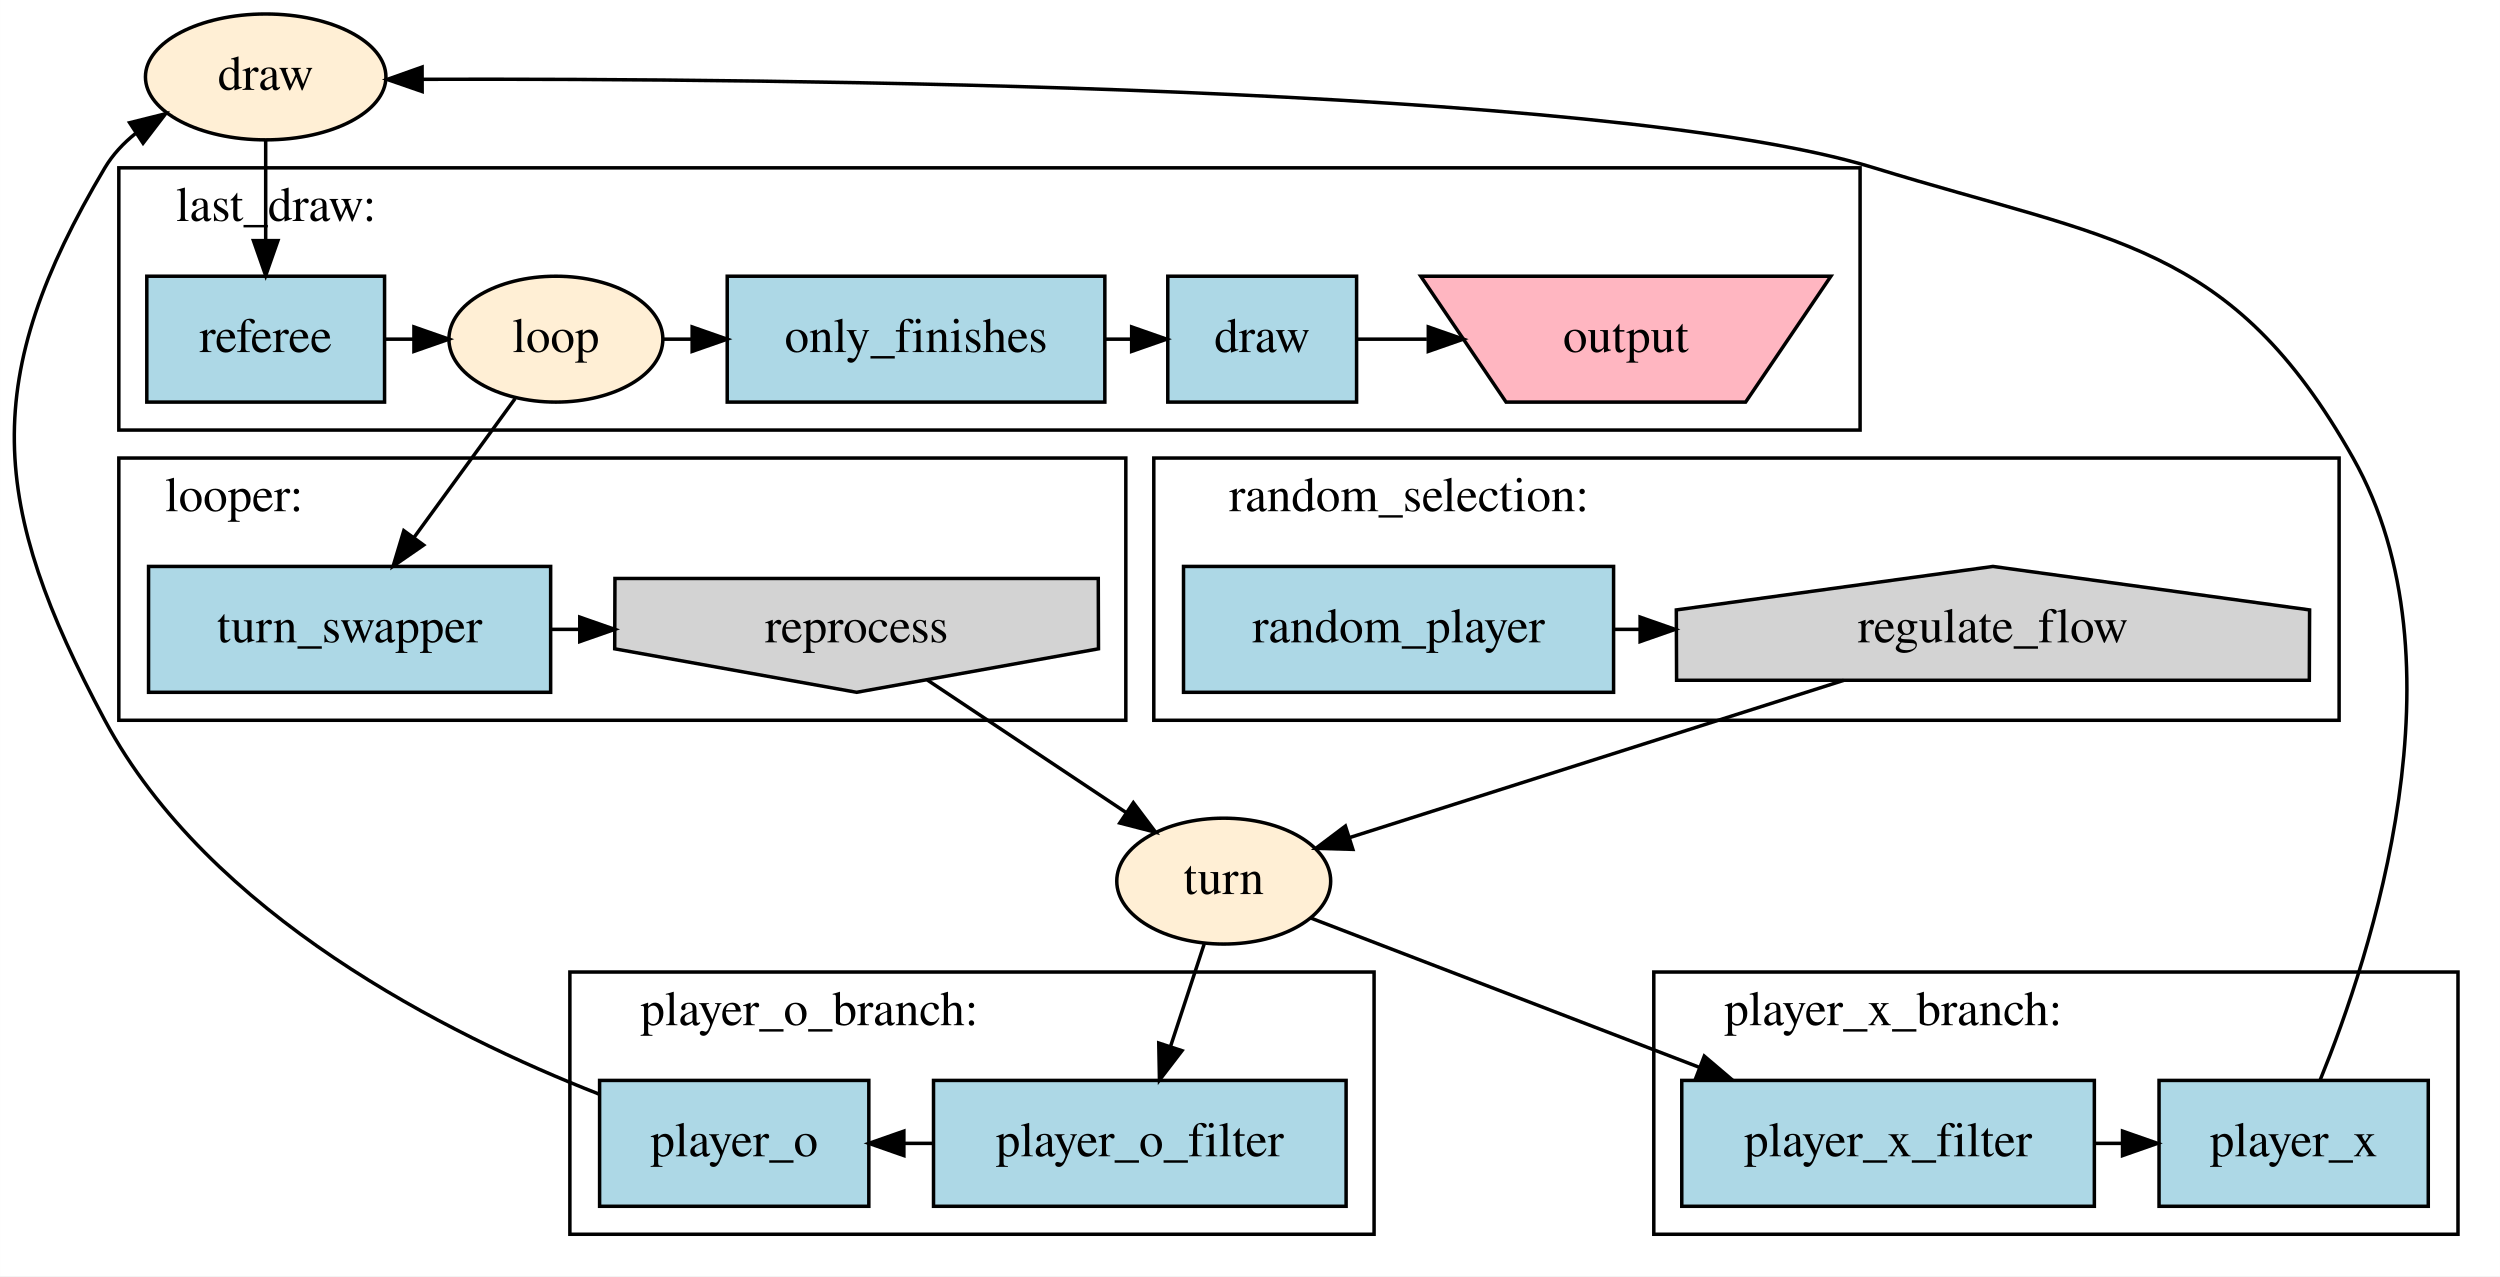
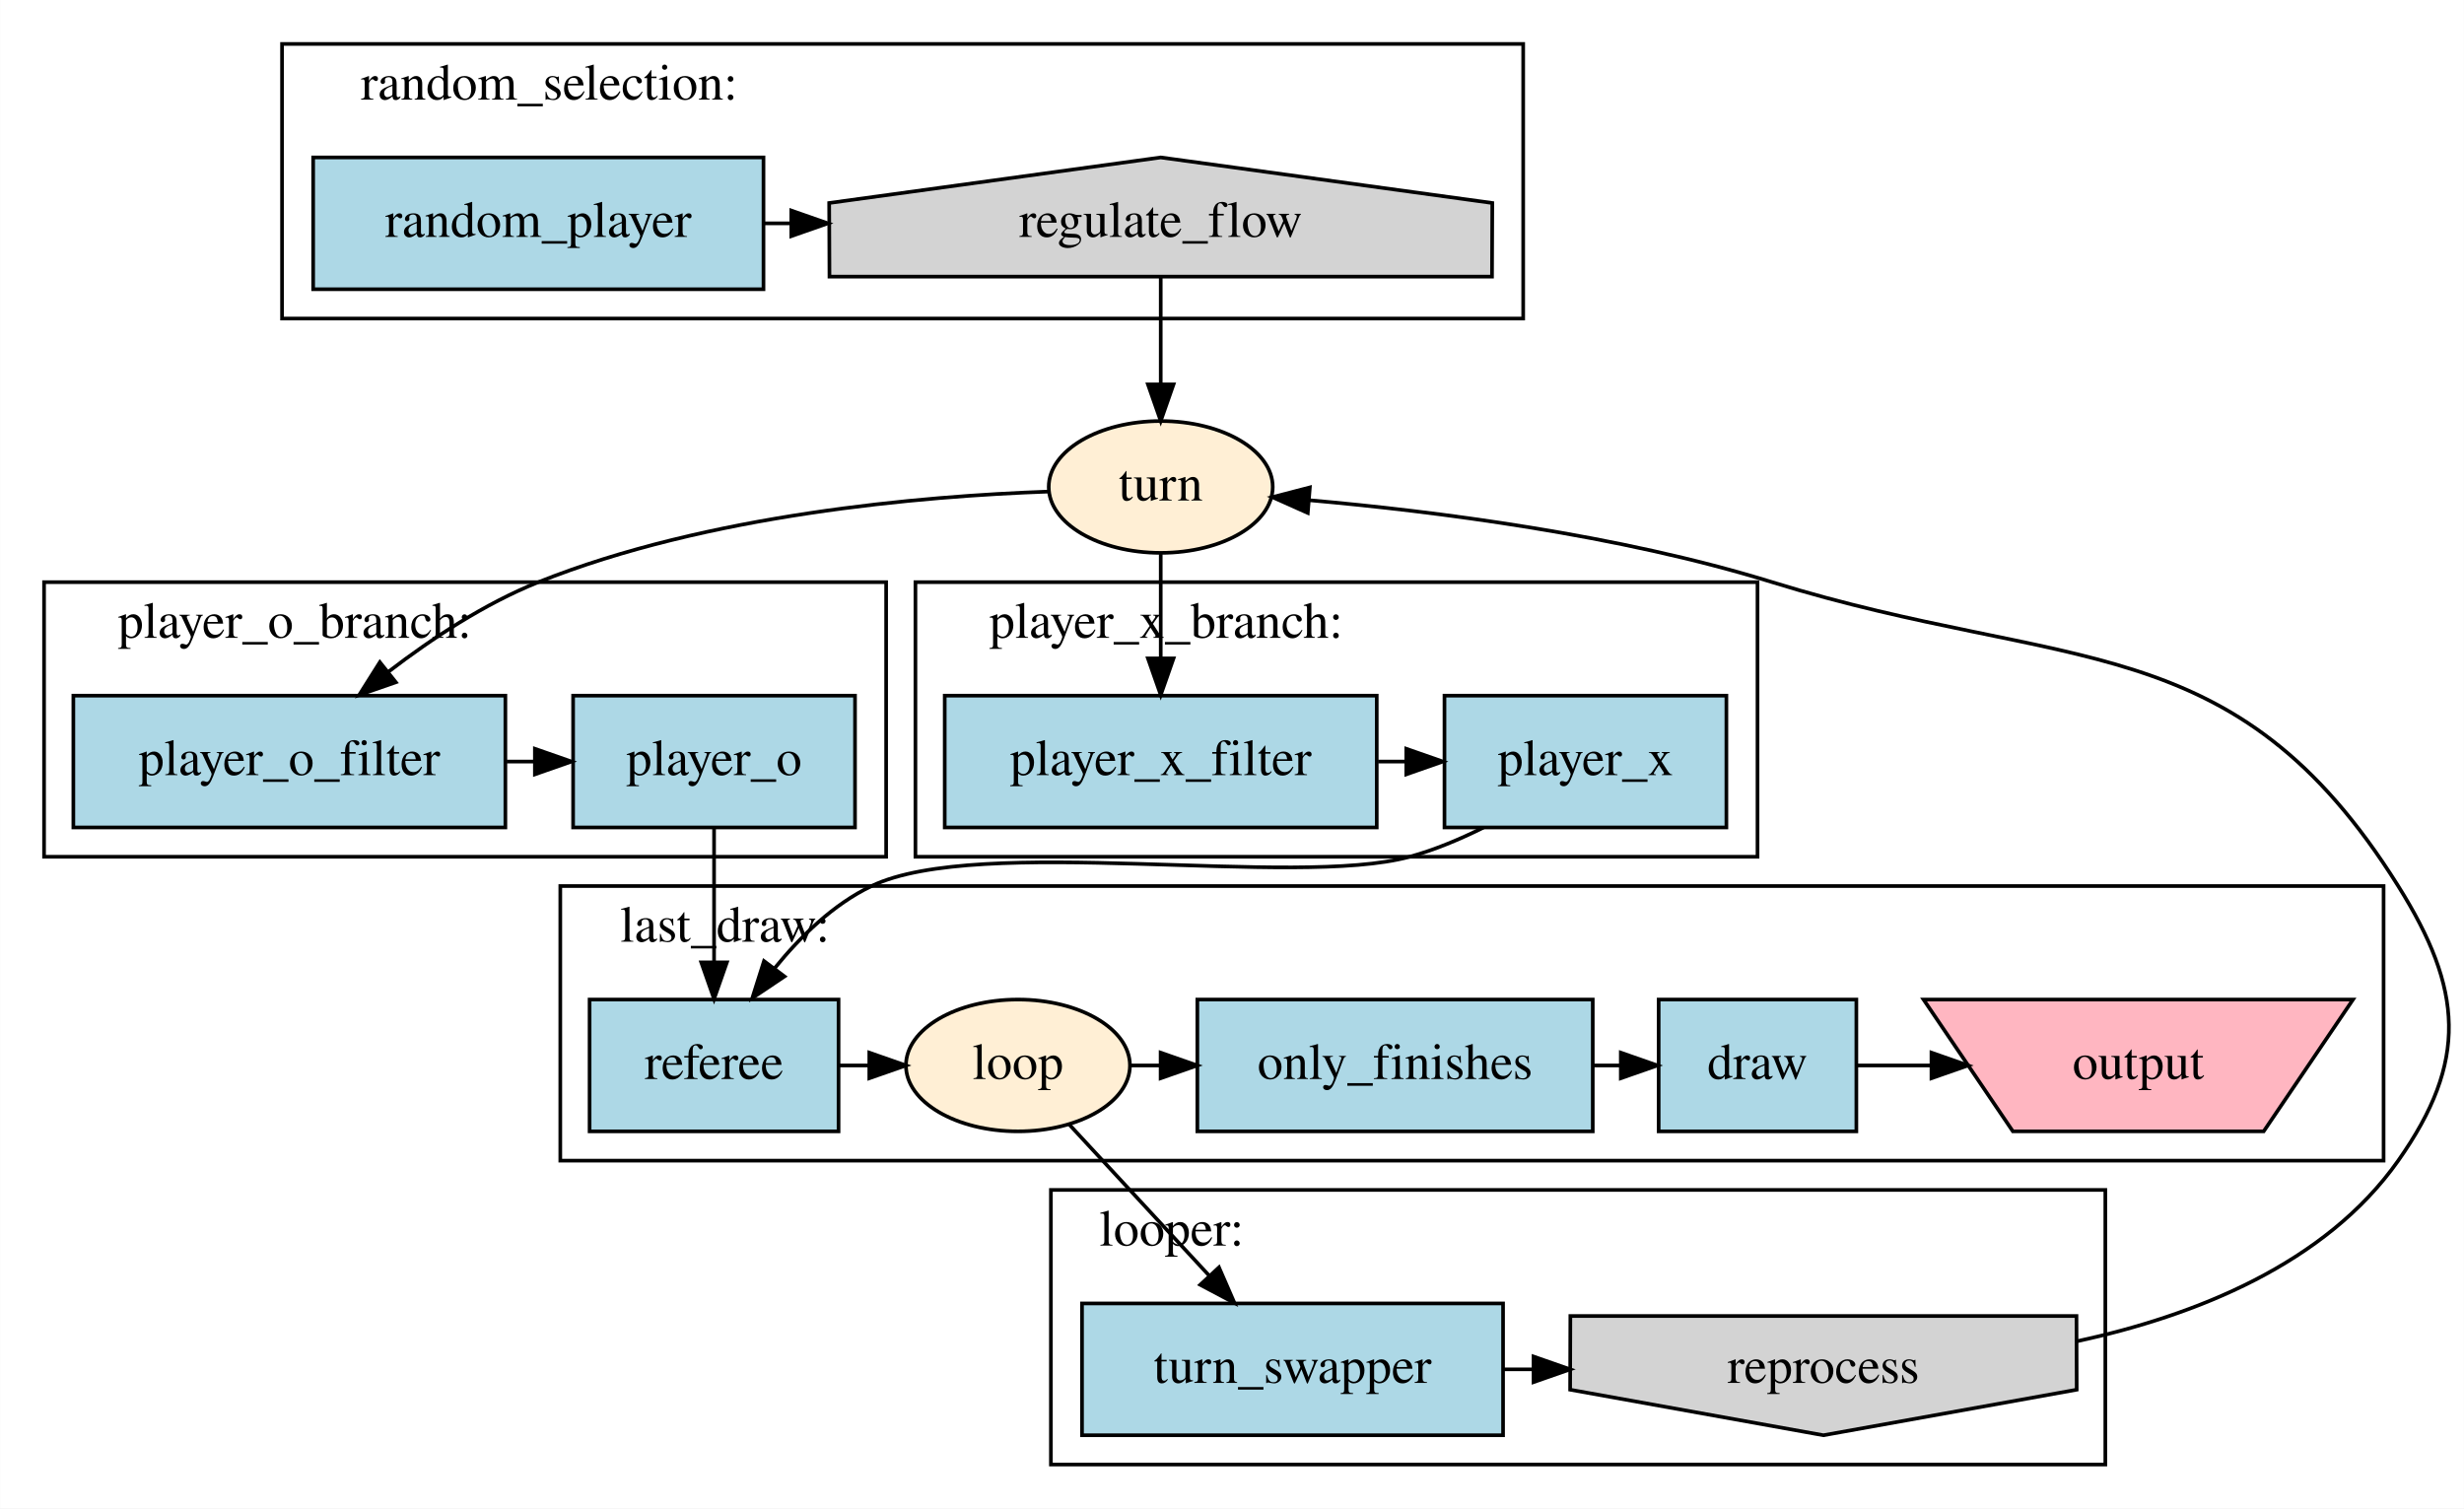
- <svg xmlns="http://www.w3.org/2000/svg" width="715pt" height="365pt" viewBox="0.00 0.00 714.97 365.00">
-   <g id="graph0" class="graph" transform="scale(1 1) rotate(0) translate(4 361)">
-     <polygon fill="white" stroke="transparent" points="-4,4 -4,-361 710.97,-361 710.97,4 -4,4" />
+ <svg xmlns="http://www.w3.org/2000/svg" width="673pt" height="412pt" viewBox="0.00 0.00 672.93 412.00">
+   <g id="graph0" class="graph" transform="scale(1 1) rotate(0) translate(4 408)">
+     <polygon fill="white" stroke="transparent" points="-4,4 -4,-408 668.93,-408 668.93,4 -4,4" />
    <g id="clust2" class="cluster">
-       <polygon fill="none" stroke="black" points="29.97,-155 29.97,-230 317.97,-230 317.97,-155 29.97,-155" />
-       <text text-anchor="middle" x="62.97" y="-214.8" font-family="Times,serif" font-size="14.00">looper:</text>
+       <polygon fill="none" stroke="black" points="283,-8 283,-83 571,-83 571,-8 283,-8" />
+       <text text-anchor="middle" x="316" y="-67.8" font-family="Times,serif" font-size="14.00">looper:</text>
    </g>
    <g id="clust3" class="cluster">
-       <polygon fill="none" stroke="black" points="158.97,-8 158.97,-83 388.97,-83 388.97,-8 158.97,-8" />
-       <text text-anchor="middle" x="227.47" y="-67.8" font-family="Times,serif" font-size="14.00">player_o_branch:</text>
+       <polygon fill="none" stroke="black" points="8,-174 8,-249 238,-249 238,-174 8,-174" />
+       <text text-anchor="middle" x="76.5" y="-233.8" font-family="Times,serif" font-size="14.00">player_o_branch:</text>
    </g>
    <g id="clust4" class="cluster">
-       <polygon fill="none" stroke="black" points="468.97,-8 468.97,-83 698.97,-83 698.97,-8 468.97,-8" />
-       <text text-anchor="middle" x="537.47" y="-67.8" font-family="Times,serif" font-size="14.00">player_x_branch:</text>
+       <polygon fill="none" stroke="black" points="246,-174 246,-249 476,-249 476,-174 246,-174" />
+       <text text-anchor="middle" x="314.5" y="-233.8" font-family="Times,serif" font-size="14.00">player_x_branch:</text>
    </g>
    <g id="clust5" class="cluster">
-       <polygon fill="none" stroke="black" points="325.97,-155 325.97,-230 664.97,-230 664.97,-155 325.97,-155" />
-       <text text-anchor="middle" x="398.97" y="-214.8" font-family="Times,serif" font-size="14.00">random_selection:</text>
+       <polygon fill="none" stroke="black" points="73,-321 73,-396 412,-396 412,-321 73,-321" />
+       <text text-anchor="middle" x="146" y="-380.8" font-family="Times,serif" font-size="14.00">random_selection:</text>
    </g>
    <g id="clust6" class="cluster">
-       <polygon fill="none" stroke="black" points="29.97,-238 29.97,-313 527.97,-313 527.97,-238 29.97,-238" />
-       <text text-anchor="middle" x="74.97" y="-297.8" font-family="Times,serif" font-size="14.00">last_draw:</text>
+       <polygon fill="none" stroke="black" points="149,-91 149,-166 647,-166 647,-91 149,-91" />
+       <text text-anchor="middle" x="194" y="-150.8" font-family="Times,serif" font-size="14.00">last_draw:</text>
    </g>
    <g id="node1" class="node">
-       <ellipse fill="papayawhip" stroke="black" cx="71.97" cy="-339" rx="34.39" ry="18" />
-       <text text-anchor="middle" x="71.97" y="-335.3" font-family="Times,serif" font-size="14.00">draw</text>
+       <ellipse fill="papayawhip" stroke="black" cx="313" cy="-275" rx="30.59" ry="18" />
+       <text text-anchor="middle" x="313" y="-271.3" font-family="Times,serif" font-size="14.00">turn</text>
+     </g>
+     <g id="node4" class="node">
+       <polygon fill="lightblue" stroke="black" points="134,-218 16,-218 16,-182 134,-182 134,-218" />
+       <text text-anchor="middle" x="75" y="-196.3" font-family="Times,serif" font-size="14.00">player_o_filter</text>
+     </g>
+     <g id="edge8" class="edge">
+       <path fill="none" stroke="black" d="M282.42,-273.74C247.51,-272.5 189.26,-267.49 143,-249 128.42,-243.17 113.97,-233.65 102.17,-224.61" />
+       <polygon fill="black" stroke="black" points="104.08,-221.66 94.07,-218.18 99.72,-227.14 104.08,-221.66" />
+     </g>
+     <g id="node6" class="node">
+       <polygon fill="lightblue" stroke="black" points="372,-218 254,-218 254,-182 372,-182 372,-218" />
+       <text text-anchor="middle" x="313" y="-196.3" font-family="Times,serif" font-size="14.00">player_x_filter</text>
+     </g>
+     <g id="edge11" class="edge">
+       <path fill="none" stroke="black" d="M313,-256.7C313,-248.25 313,-237.87 313,-228.37" />
+       <polygon fill="black" stroke="black" points="316.5,-228.18 313,-218.18 309.5,-228.18 316.5,-228.18" />
+     </g>
+     <g id="node2" class="node">
+       <polygon fill="lightgray" stroke="black" points="424.82,-28.44 494,-16 563.18,-28.44 563.12,-48.56 424.88,-48.56 424.82,-28.44" />
+       <text text-anchor="middle" x="494" y="-30.3" font-family="Times,serif" font-size="14.00">reprocess</text>
+     </g>
+     <g id="edge7" class="edge">
+       <path fill="none" stroke="black" d="M563.31,-41.68C595.54,-48.66 631.07,-62.74 651,-91 670.21,-118.24 668.69,-137.75 651,-166 606.16,-237.6 560.7,-224.02 480,-249 438,-262 387.89,-268.35 353.59,-271.38" />
+       <polygon fill="black" stroke="black" points="353.16,-267.9 343.48,-272.22 353.73,-274.88 353.16,-267.9" />
+     </g>
+     <g id="node3" class="node">
+       <polygon fill="lightblue" stroke="black" points="406.5,-52 291.5,-52 291.5,-16 406.5,-16 406.5,-52" />
+       <text text-anchor="middle" x="349" y="-30.3" font-family="Times,serif" font-size="14.00">turn_swapper</text>
+     </g>
+     <g id="edge6" class="edge">
+       <path fill="none" stroke="black" d="M406.77,-34C409.41,-34 412.04,-34 414.67,-34" />
+       <polygon fill="black" stroke="black" points="414.83,-37.5 424.83,-34 414.83,-30.5 414.83,-37.5" />
+     </g>
+     <g id="node5" class="node">
+       <polygon fill="lightblue" stroke="black" points="229.5,-218 152.5,-218 152.5,-182 229.5,-182 229.5,-218" />
+       <text text-anchor="middle" x="191" y="-196.3" font-family="Times,serif" font-size="14.00">player_o</text>
+     </g>
+     <g id="edge9" class="edge">
+       <path fill="none" stroke="black" d="M134.36,-200C136.85,-200 139.34,-200 141.83,-200" />
+       <polygon fill="black" stroke="black" points="142.06,-203.5 152.06,-200 142.06,-196.5 142.06,-203.5" />
+     </g>
+     <g id="node12" class="node">
+       <polygon fill="lightblue" stroke="black" points="225,-135 157,-135 157,-99 225,-99 225,-135" />
+       <text text-anchor="middle" x="191" y="-113.3" font-family="Times,serif" font-size="14.00">referee</text>
+     </g>
+     <g id="edge10" class="edge">
+       <path fill="none" stroke="black" d="M191,-181.82C191,-171.19 191,-157.31 191,-145.2" />
+       <polygon fill="black" stroke="black" points="194.5,-145.15 191,-135.15 187.5,-145.15 194.5,-145.15" />
+     </g>
+     <g id="node7" class="node">
+       <polygon fill="lightblue" stroke="black" points="467.5,-218 390.5,-218 390.5,-182 467.5,-182 467.5,-218" />
+       <text text-anchor="middle" x="429" y="-196.3" font-family="Times,serif" font-size="14.00">player_x</text>
+     </g>
+     <g id="edge12" class="edge">
+       <path fill="none" stroke="black" d="M372.36,-200C374.85,-200 377.34,-200 379.83,-200" />
+       <polygon fill="black" stroke="black" points="380.06,-203.5 390.06,-200 380.06,-196.5 380.06,-203.5" />
+     </g>
+     <g id="edge13" class="edge">
+       <path fill="none" stroke="black" d="M401.14,-181.97C394.73,-178.78 387.8,-175.86 381,-174 349.45,-165.36 263.5,-180.15 234,-166 223.6,-161.01 214.61,-152.26 207.57,-143.58" />
+       <polygon fill="black" stroke="black" points="210.24,-141.31 201.44,-135.41 204.64,-145.51 210.24,-141.31" />
+     </g>
+     <g id="node8" class="node">
+       <polygon fill="lightgray" stroke="black" points="403.56,-352.56 313,-365 222.44,-352.56 222.52,-332.44 403.48,-332.44 403.56,-352.56" />
+       <text text-anchor="middle" x="313" y="-343.3" font-family="Times,serif" font-size="14.00">regulate_flow</text>
+     </g>
+     <g id="edge15" class="edge">
+       <path fill="none" stroke="black" d="M313,-332.17C313,-323.92 313,-313.15 313,-303.26" />
+       <polygon fill="black" stroke="black" points="316.5,-303.02 313,-293.02 309.5,-303.02 316.5,-303.02" />
+     </g>
+     <g id="node9" class="node">
+       <polygon fill="lightblue" stroke="black" points="204.5,-365 81.5,-365 81.5,-329 204.5,-329 204.5,-365" />
+       <text text-anchor="middle" x="143" y="-343.3" font-family="Times,serif" font-size="14.00">random_player</text>
+     </g>
+     <g id="edge14" class="edge">
+       <path fill="none" stroke="black" d="M204.76,-347C207.2,-347 209.63,-347 212.07,-347" />
+       <polygon fill="black" stroke="black" points="212.09,-350.5 222.09,-347 212.09,-343.5 212.09,-350.5" />
+     </g>
+     <g id="node10" class="node">
+       <ellipse fill="papayawhip" stroke="black" cx="274" cy="-117" rx="30.59" ry="18" />
+       <text text-anchor="middle" x="274" y="-113.3" font-family="Times,serif" font-size="14.00">loop</text>
+     </g>
+     <g id="edge5" class="edge">
+       <path fill="none" stroke="black" d="M288.11,-100.76C298.82,-89.2 313.77,-73.05 326.18,-59.65" />
+       <polygon fill="black" stroke="black" points="328.91,-61.85 333.14,-52.13 323.78,-57.09 328.91,-61.85" />
+     </g>
+     <g id="node13" class="node">
+       <polygon fill="lightblue" stroke="black" points="431,-135 323,-135 323,-99 431,-99 431,-135" />
+       <text text-anchor="middle" x="377" y="-113.3" font-family="Times,serif" font-size="14.00">only_finishes</text>
+     </g>
+     <g id="edge2" class="edge">
+       <path fill="none" stroke="black" d="M304.58,-117C307.36,-117 310.13,-117 312.91,-117" />
+       <polygon fill="black" stroke="black" points="312.97,-120.5 322.97,-117 312.97,-113.5 312.97,-120.5" />
    </g>
    <g id="node11" class="node">
-       <polygon fill="lightblue" stroke="black" points="105.97,-282 37.97,-282 37.97,-246 105.97,-246 105.97,-282" />
-       <text text-anchor="middle" x="71.97" y="-260.3" font-family="Times,serif" font-size="14.00">referee</text>
+       <polygon fill="lightpink" stroke="black" points="545.75,-99 614.25,-99 638.65,-135 521.35,-135 545.75,-99" />
+       <text text-anchor="middle" x="580" y="-113.3" font-family="Times,serif" font-size="14.00">output</text>
    </g>
    <g id="edge1" class="edge">
-       <path fill="none" stroke="black" d="M71.97,-320.7C71.97,-312.25 71.97,-301.87 71.97,-292.37" />
-       <polygon fill="black" stroke="black" points="75.47,-292.18 71.97,-282.18 68.47,-292.18 75.47,-292.18" />
+       <path fill="none" stroke="black" d="M225.04,-117C227.82,-117 230.59,-117 233.36,-117" />
+       <polygon fill="black" stroke="black" points="233.4,-120.5 243.4,-117 233.4,-113.5 233.4,-120.5" />
    </g>
-     <g id="node2" class="node">
-       <ellipse fill="papayawhip" stroke="black" cx="345.97" cy="-109" rx="30.59" ry="18" />
-       <text text-anchor="middle" x="345.97" y="-105.3" font-family="Times,serif" font-size="14.00">turn</text>
+     <g id="node14" class="node">
+       <polygon fill="lightblue" stroke="black" points="503,-135 449,-135 449,-99 503,-99 503,-135" />
+       <text text-anchor="middle" x="476" y="-113.3" font-family="Times,serif" font-size="14.00">draw</text>
    </g>
-     <g id="node5" class="node">
-       <polygon fill="lightblue" stroke="black" points="380.97,-52 262.97,-52 262.97,-16 380.97,-16 380.97,-52" />
-       <text text-anchor="middle" x="321.97" y="-30.3" font-family="Times,serif" font-size="14.00">player_o_filter</text>
-     </g>
-     <g id="edge9" class="edge">
-       <path fill="none" stroke="black" d="M340.4,-91.07C337.55,-82.38 334,-71.59 330.78,-61.8" />
-       <polygon fill="black" stroke="black" points="334.04,-60.5 327.59,-52.09 327.39,-62.69 334.04,-60.5" />
-     </g>
-     <g id="node7" class="node">
-       <polygon fill="lightblue" stroke="black" points="594.97,-52 476.97,-52 476.97,-16 594.97,-16 594.97,-52" />
-       <text text-anchor="middle" x="535.97" y="-30.3" font-family="Times,serif" font-size="14.00">player_x_filter</text>
-     </g>
-     <g id="edge12" class="edge">
-       <path fill="none" stroke="black" d="M370.81,-98.46C398.88,-87.67 445.42,-69.79 481.95,-55.76" />
-       <polygon fill="black" stroke="black" points="483.41,-58.95 491.48,-52.09 480.89,-52.41 483.41,-58.95" />
-     </g>
-     <g id="node3" class="node">
-       <polygon fill="lightblue" stroke="black" points="153.47,-199 38.47,-199 38.47,-163 153.47,-163 153.47,-199" />
-       <text text-anchor="middle" x="95.97" y="-177.3" font-family="Times,serif" font-size="14.00">turn_swapper</text>
-     </g>
-     <g id="node4" class="node">
-       <polygon fill="lightgray" stroke="black" points="171.79,-175.44 240.97,-163 310.15,-175.44 310.09,-195.56 171.86,-195.56 171.79,-175.44" />
-       <text text-anchor="middle" x="240.97" y="-177.3" font-family="Times,serif" font-size="14.00">reprocess</text>
-     </g>
-     <g id="edge7" class="edge">
-       <path fill="none" stroke="black" d="M153.74,-181C156.38,-181 159.01,-181 161.65,-181" />
-       <polygon fill="black" stroke="black" points="161.8,-184.5 171.8,-181 161.8,-177.5 161.8,-184.5" />
-     </g>
-     <g id="edge8" class="edge">
-       <path fill="none" stroke="black" d="M261.22,-166.5C277.4,-155.71 300.26,-140.47 318.16,-128.54" />
-       <polygon fill="black" stroke="black" points="320.12,-131.44 326.5,-122.98 316.24,-125.62 320.12,-131.44" />
-     </g>
-     <g id="node6" class="node">
-       <polygon fill="lightblue" stroke="black" points="244.47,-52 167.47,-52 167.47,-16 244.47,-16 244.47,-52" />
-       <text text-anchor="middle" x="205.97" y="-30.3" font-family="Times,serif" font-size="14.00">player_o</text>
-     </g>
-     <g id="edge10" class="edge">
-       <path fill="none" stroke="black" d="M262.95,-34C260.16,-34 257.37,-34 254.58,-34" />
-       <polygon fill="black" stroke="black" points="254.49,-30.5 244.49,-34 254.49,-37.5 254.49,-30.5" />
-     </g>
-     <g id="edge11" class="edge">
-       <path fill="none" stroke="black" d="M167.34,-48.07C123.96,-65.07 55.74,-99.37 25.97,-155 -7.16,-216.91 -9.92,-252.64 25.97,-313 28.22,-316.78 31.26,-320.02 34.71,-322.8" />
-       <polygon fill="black" stroke="black" points="33.06,-325.9 43.34,-328.46 36.9,-320.05 33.06,-325.9" />
-     </g>
-     <g id="node8" class="node">
-       <polygon fill="lightblue" stroke="black" points="690.47,-52 613.47,-52 613.47,-16 690.47,-16 690.47,-52" />
-       <text text-anchor="middle" x="651.97" y="-30.3" font-family="Times,serif" font-size="14.00">player_x</text>
-     </g>
-     <g id="edge13" class="edge">
-       <path fill="none" stroke="black" d="M595.33,-34C597.82,-34 600.31,-34 602.8,-34" />
-       <polygon fill="black" stroke="black" points="603.03,-37.5 613.03,-34 603.03,-30.5 603.03,-37.5" />
-     </g>
-     <g id="edge14" class="edge">
-       <path fill="none" stroke="black" d="M659.5,-52C674.05,-87.64 701.83,-171.67 668.97,-230 634.03,-292.03 599.99,-292 531.97,-313 455.4,-336.65 216.81,-338.59 116.79,-338.32" />
-       <polygon fill="black" stroke="black" points="116.72,-334.82 106.71,-338.28 116.7,-341.82 116.72,-334.82" />
-     </g>
-     <g id="node9" class="node">
-       <polygon fill="lightblue" stroke="black" points="457.47,-199 334.47,-199 334.47,-163 457.47,-163 457.47,-199" />
-       <text text-anchor="middle" x="395.97" y="-177.3" font-family="Times,serif" font-size="14.00">random_player</text>
-     </g>
-     <g id="node10" class="node">
-       <polygon fill="lightgray" stroke="black" points="656.53,-186.56 565.97,-199 475.41,-186.56 475.49,-166.44 656.45,-166.44 656.53,-186.56" />
-       <text text-anchor="middle" x="565.97" y="-177.3" font-family="Times,serif" font-size="14.00">regulate_flow</text>
-     </g>
-     <g id="edge15" class="edge">
-       <path fill="none" stroke="black" d="M457.73,-181C460.17,-181 462.6,-181 465.04,-181" />
-       <polygon fill="black" stroke="black" points="465.06,-184.5 475.06,-181 465.06,-177.5 465.06,-184.5" />
-     </g>
-     <g id="edge16" class="edge">
-       <path fill="none" stroke="black" d="M523.29,-166.42C482.23,-153.35 420.82,-133.82 382.11,-121.5" />
-       <polygon fill="black" stroke="black" points="382.9,-118.08 372.31,-118.38 380.77,-124.75 382.9,-118.08" />
-     </g>
-     <g id="node15" class="node">
-       <ellipse fill="papayawhip" stroke="black" cx="154.97" cy="-264" rx="30.59" ry="18" />
-       <text text-anchor="middle" x="154.97" y="-260.3" font-family="Times,serif" font-size="14.00">loop</text>
-     </g>
-     <g id="edge2" class="edge">
-       <path fill="none" stroke="black" d="M106.01,-264C108.79,-264 111.56,-264 114.33,-264" />
-       <polygon fill="black" stroke="black" points="114.37,-267.5 124.37,-264 114.37,-260.5 114.37,-267.5" />
-     </g>
-     <g id="node12" class="node">
-       <polygon fill="lightblue" stroke="black" points="311.97,-282 203.97,-282 203.97,-246 311.97,-246 311.97,-282" />
-       <text text-anchor="middle" x="257.97" y="-260.3" font-family="Times,serif" font-size="14.00">only_finishes</text>
-     </g>
-     <g id="node13" class="node">
-       <polygon fill="lightblue" stroke="black" points="383.97,-282 329.97,-282 329.97,-246 383.97,-246 383.97,-282" />
-       <text text-anchor="middle" x="356.97" y="-260.3" font-family="Times,serif" font-size="14.00">draw</text>
+     <g id="edge3" class="edge">
+       <path fill="none" stroke="black" d="M431.14,-117C433.6,-117 436.07,-117 438.53,-117" />
+       <polygon fill="black" stroke="black" points="438.66,-120.5 448.66,-117 438.66,-113.5 438.66,-120.5" />
    </g>
    <g id="edge4" class="edge">
-       <path fill="none" stroke="black" d="M312.11,-264C314.58,-264 317.04,-264 319.5,-264" />
-       <polygon fill="black" stroke="black" points="319.64,-267.5 329.64,-264 319.64,-260.5 319.64,-267.5" />
-     </g>
-     <g id="node14" class="node">
-       <polygon fill="lightpink" stroke="black" points="426.72,-246 495.23,-246 519.62,-282 402.32,-282 426.72,-246" />
-       <text text-anchor="middle" x="460.97" y="-260.3" font-family="Times,serif" font-size="14.00">output</text>
-     </g>
-     <g id="edge5" class="edge">
-       <path fill="none" stroke="black" d="M384.19,-264C390.82,-264 397.44,-264 404.07,-264" />
-       <polygon fill="black" stroke="black" points="404.48,-267.5 414.48,-264 404.48,-260.5 404.48,-267.5" />
-     </g>
-     <g id="edge6" class="edge">
-       <path fill="none" stroke="black" d="M143.31,-247C135.05,-235.65 123.79,-220.2 114.33,-207.2" />
-       <polygon fill="black" stroke="black" points="117.14,-205.11 108.42,-199.09 111.48,-209.23 117.14,-205.11" />
-     </g>
-     <g id="edge3" class="edge">
-       <path fill="none" stroke="black" d="M185.55,-264C188.33,-264 191.1,-264 193.88,-264" />
-       <polygon fill="black" stroke="black" points="193.94,-267.5 203.94,-264 193.94,-260.5 193.94,-267.5" />
+       <path fill="none" stroke="black" d="M503.22,-117C509.85,-117 516.47,-117 523.1,-117" />
+       <polygon fill="black" stroke="black" points="523.51,-120.5 533.51,-117 523.51,-113.5 523.51,-120.5" />
    </g>
  </g>
</svg>
